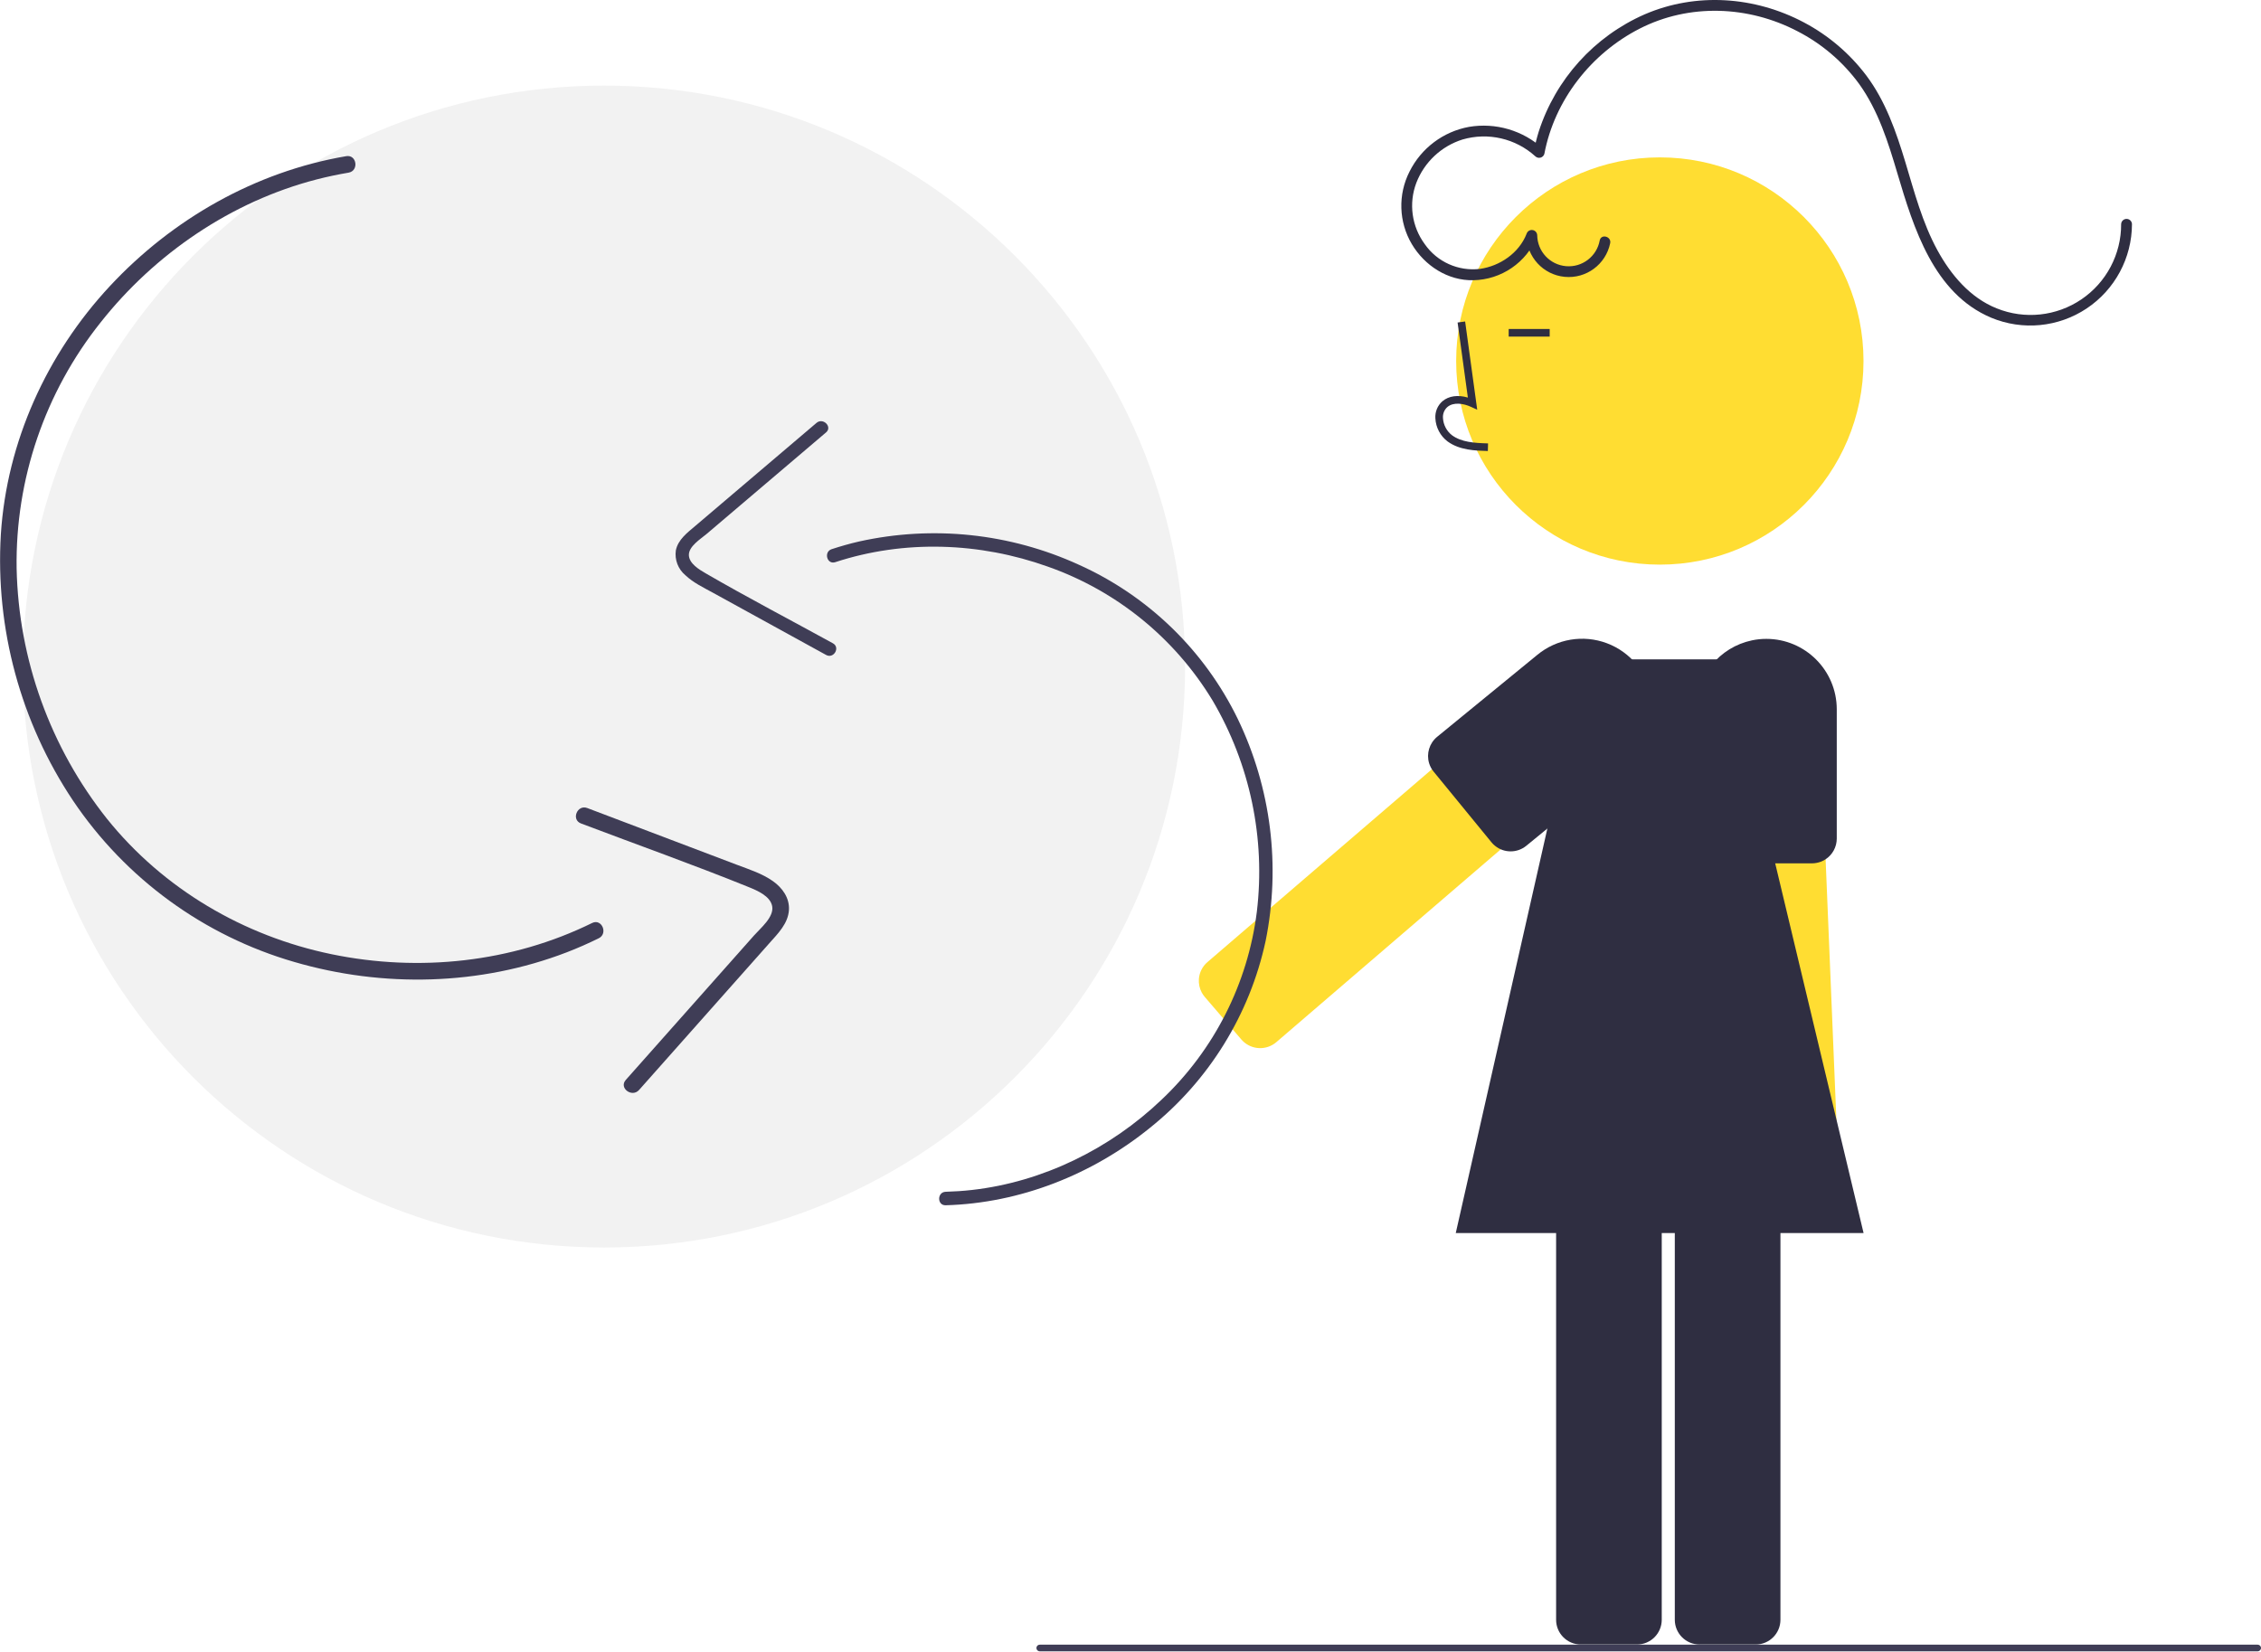
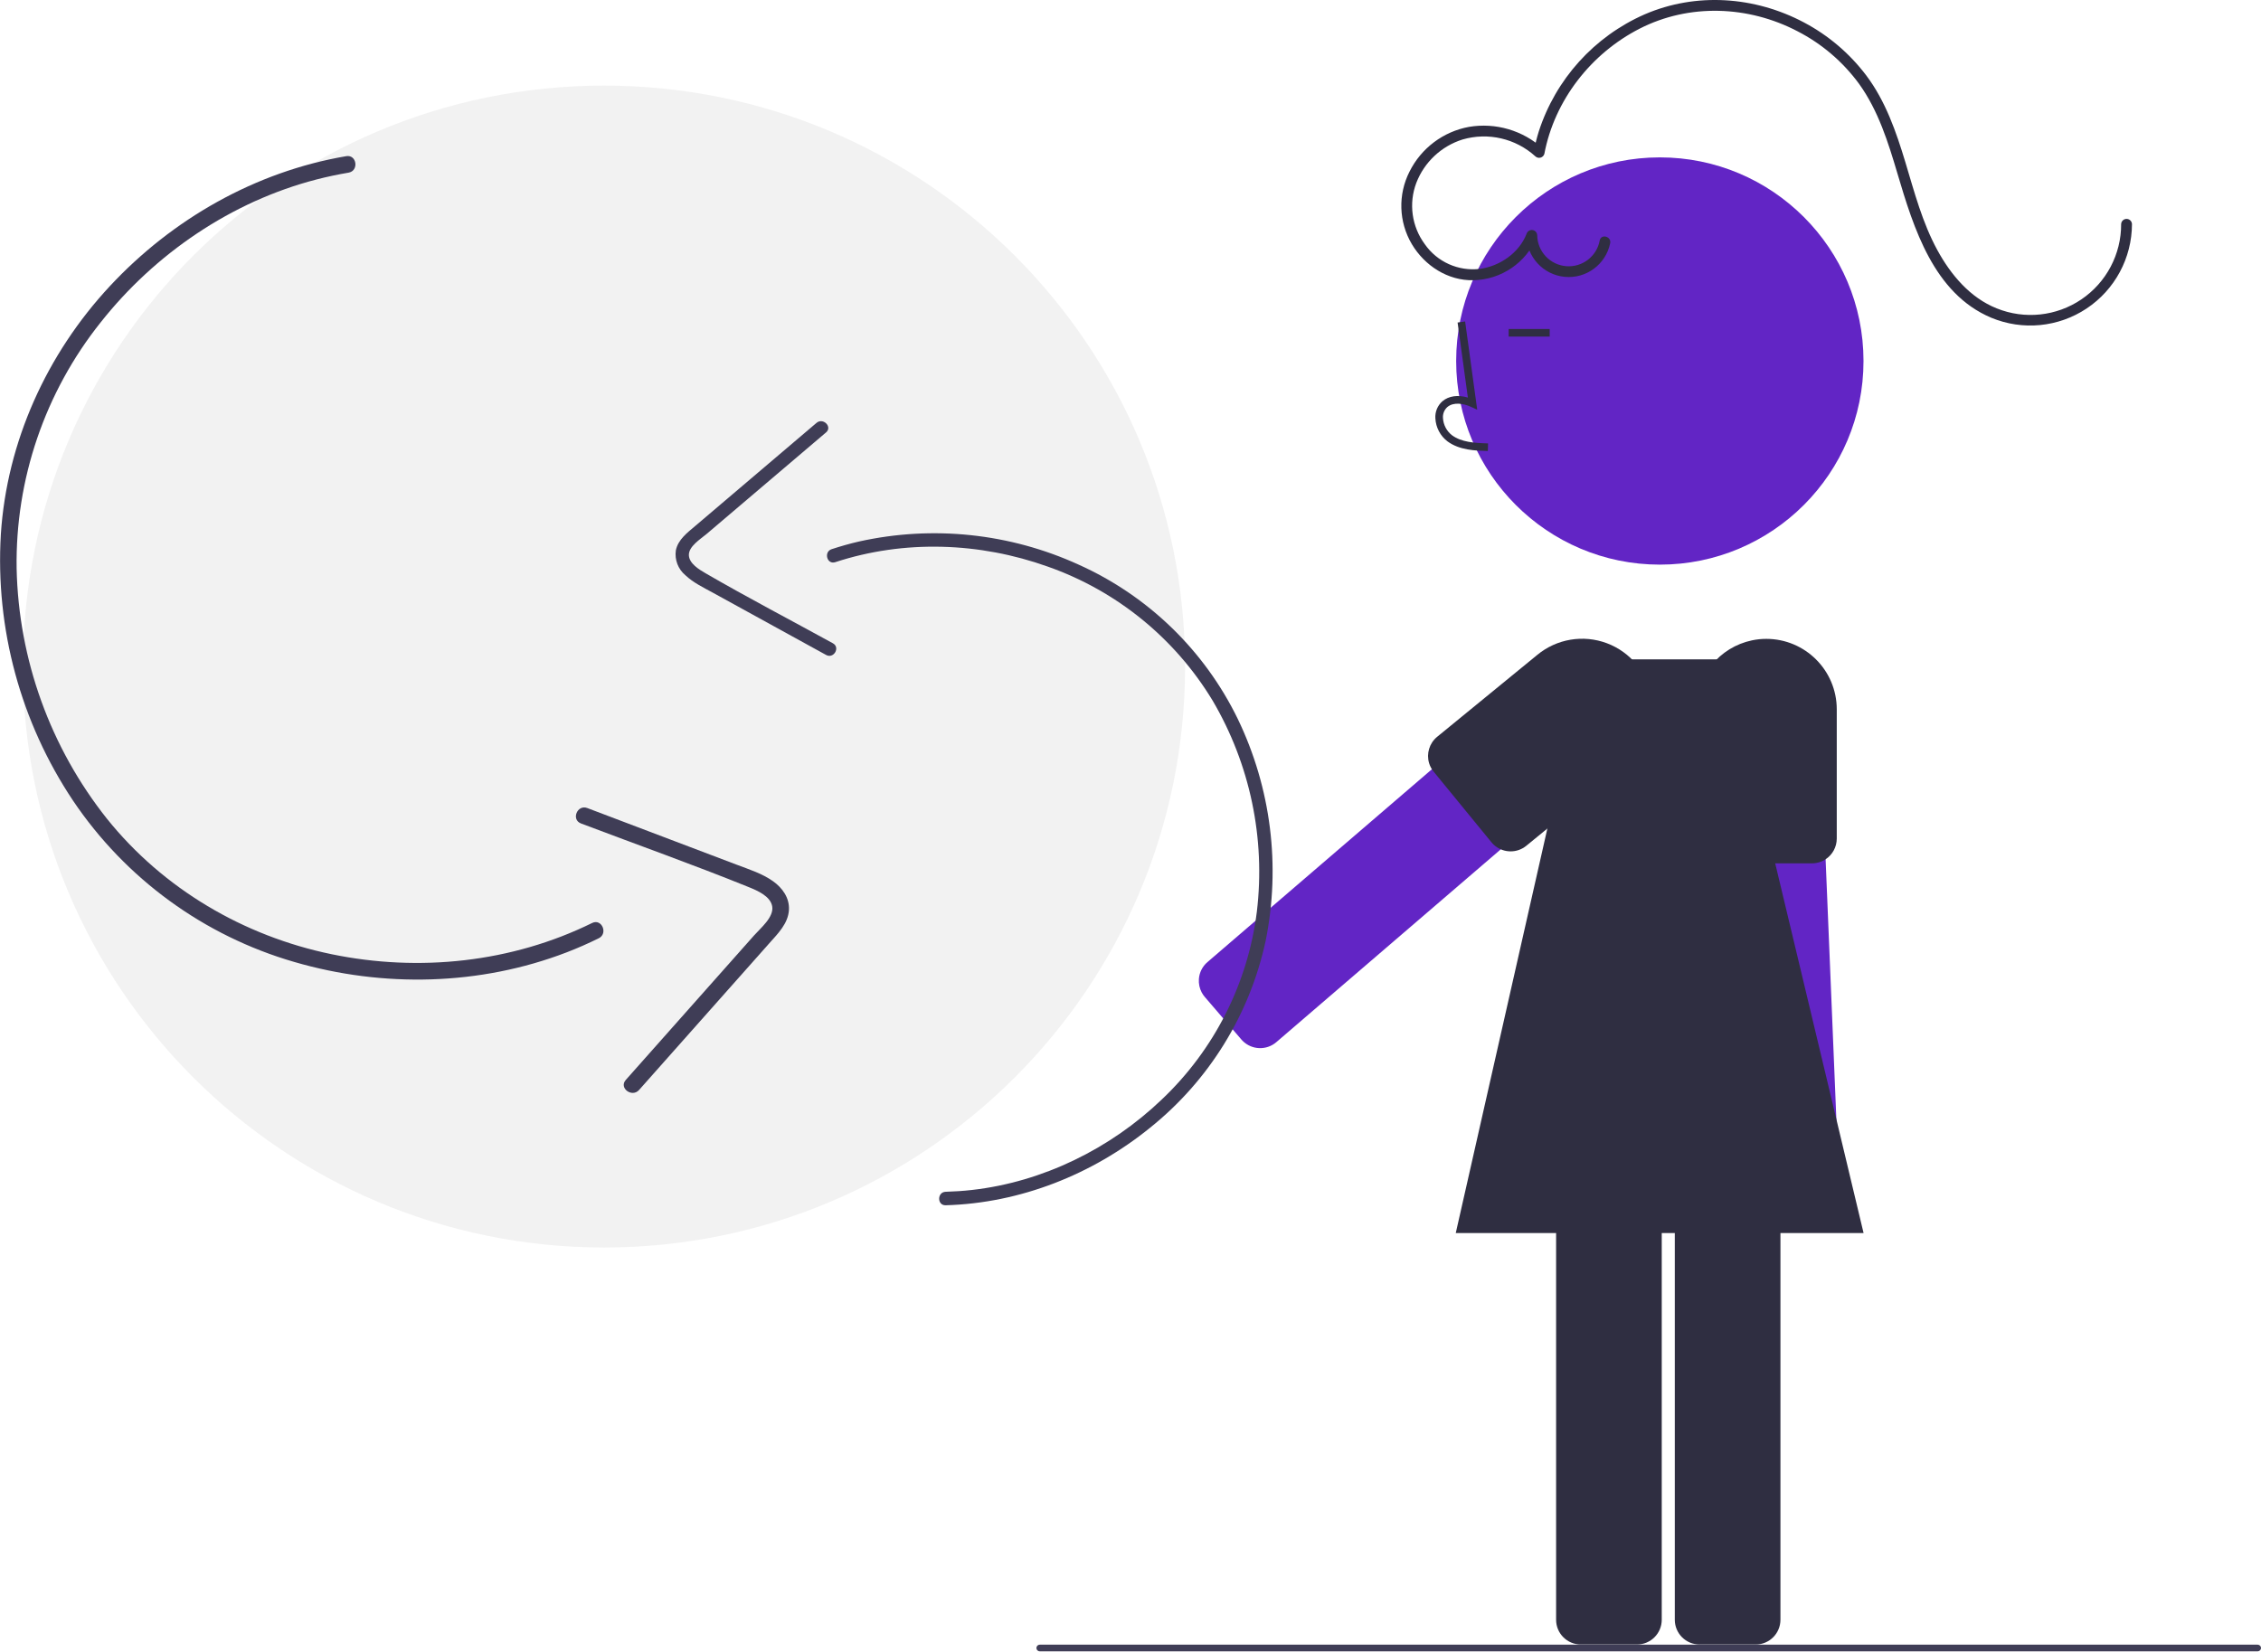
<svg xmlns="http://www.w3.org/2000/svg" data-name="Layer 1" width="626.477" height="457.638" viewBox="0 0 626.477 457.638">
  <circle cx="167.361" cy="184.727" r="161" fill="#f2f2f2" />
-   <path d="M719.693,403.261l-35.396,30.429-55.475,47.672-7.498,6.447a6.801,6.801,0,0,0-2.374,4.683,6.891,6.891,0,0,0,.797,3.765,6.821,6.821,0,0,0,.84,1.217l4.022,4.684,6.123,7.122c.113.126.219.244.34.363a6.865,6.865,0,0,0,9.327.36l62.906-54.051,35.47-30.487a6.865,6.865,0,0,0,.722-9.667l-2.14-2.489-7.998-9.31a6.845,6.845,0,0,0-9.665-.737Z" transform="translate(-286.7615 -221.1809)" fill="#ffdd32" />
-   <circle cx="459.906" cy="100.048" r="56.432" fill="#ffdd32" />
+   <path d="M719.693,403.261l-35.396,30.429-55.475,47.672-7.498,6.447a6.801,6.801,0,0,0-2.374,4.683,6.891,6.891,0,0,0,.797,3.765,6.821,6.821,0,0,0,.84,1.217l4.022,4.684,6.123,7.122c.113.126.219.244.34.363a6.865,6.865,0,0,0,9.327.36l62.906-54.051,35.47-30.487a6.865,6.865,0,0,0,.722-9.667l-2.14-2.489-7.998-9.31a6.845,6.845,0,0,0-9.665-.737Z" transform="translate(-286.7615 -221.1809)" fill="#6225C5" />
+   <circle cx="459.906" cy="100.048" r="56.432" fill="#6225C5" />
  <path d="M750.815,540.371V670.076a6.86,6.86,0,0,0,6.854,6.854h15.563a6.86,6.86,0,0,0,6.854-6.854V540.371a6.86,6.86,0,0,0-6.854-6.854h-15.563A6.86,6.86,0,0,0,750.815,540.371Z" transform="translate(-286.7615 -221.1809)" fill="#2f2e41" />
  <path d="M717.927,540.371V670.076a6.853,6.853,0,0,0,6.854,6.854h15.563a6.86,6.86,0,0,0,6.854-6.854V540.371a6.86,6.86,0,0,0-6.854-6.854h-15.563A6.853,6.853,0,0,0,717.927,540.371Z" transform="translate(-286.7615 -221.1809)" fill="#2f2e41" />
  <path d="M699.013,346.174l.059-2.109c-3.923-.109-7.382-.355-9.981-2.254a6.483,6.483,0,0,1-2.511-4.775,3.706,3.706,0,0,1,1.216-3.052c1.725-1.457,4.501-.985,6.525-.058l1.745.8-3.346-24.452-2.089.286,2.846,20.8c-2.749-.808-5.297-.46-7.042,1.013a5.769,5.769,0,0,0-1.962,4.737,8.575,8.575,0,0,0,3.374,6.404C691.186,345.955,695.526,346.077,699.013,346.174Z" transform="translate(-286.7615 -221.1809)" fill="#2f2e41" />
  <rect x="418.028" y="91.174" width="11.358" height="2.109" fill="#2f2e41" />
-   <path d="M761.412,413.799l1.94,46.637,3.026,73.082.411,9.88a6.801,6.801,0,0,0,2.204,4.766,6.891,6.891,0,0,0,3.448,1.708,6.821,6.821,0,0,0,1.476.095l6.168-.253,9.384-.39c.169-.011.327-.021.496-.042a6.865,6.865,0,0,0,6.063-7.096l-3.427-82.867-1.94-46.732a6.865,6.865,0,0,0-7.138-6.558l-3.28.137-12.263.506a6.845,6.845,0,0,0-6.569,7.128Z" transform="translate(-286.7615 -221.1809)" fill="#ffdd32" />
+   <path d="M761.412,413.799l1.94,46.637,3.026,73.082.411,9.88a6.801,6.801,0,0,0,2.204,4.766,6.891,6.891,0,0,0,3.448,1.708,6.821,6.821,0,0,0,1.476.095l6.168-.253,9.384-.39c.169-.011.327-.021.496-.042a6.865,6.865,0,0,0,6.063-7.096l-3.427-82.867-1.94-46.732a6.865,6.865,0,0,0-7.138-6.558l-3.28.137-12.263.506a6.845,6.845,0,0,0-6.569,7.128Z" transform="translate(-286.7615 -221.1809)" fill="#6225C5" />
  <path d="M756.677,417.742v35.85a6.849,6.849,0,0,0,6.674,6.843.97.97,0,0,0,.18.011h25.306a6.568,6.568,0,0,0,1.212-.116,6.755,6.755,0,0,0,2.552-1.012,6.883,6.883,0,0,0,3.09-5.726V417.742a19.53,19.53,0,0,0-19.507-19.507,19.073,19.073,0,0,0-3.986.411A19.538,19.538,0,0,0,756.677,417.742Z" transform="translate(-286.7615 -221.1809)" fill="#2f2e41" />
  <path d="M682.741,432.705a6.777,6.777,0,0,0,1.255,2.33l16.027,19.581a5.68,5.68,0,0,0,.98.97,6.85,6.85,0,0,0,8.668-.011l27.742-22.702a19.508,19.508,0,1,0-24.716-30.188L684.956,425.387A6.891,6.891,0,0,0,682.741,432.705Z" transform="translate(-286.7615 -221.1809)" fill="#2f2e41" />
  <path d="M730.012,287.8a8.73,8.73,0,0,1-17.32-1.428,1.508,1.508,0,0,0-2.946-.399c-2.066,5.314-7.376,8.949-12.928,9.729a16.277,16.277,0,0,1-15.29-6.869,17.909,17.909,0,0,1-2.332-16.979,20.223,20.223,0,0,1,12.815-12.018,21.203,21.203,0,0,1,20.151,4.659,1.514,1.514,0,0,0,2.507-.662c2.818-14.897,12.954-27.839,26.4-34.711,13.741-7.023,30.125-6.386,43.713.707A48.858,48.858,0,0,1,801.909,244.466c5.308,7.405,8.035,16.177,10.598,24.815,4.487,15.123,10.055,33.237,25.976,39.951A28.176,28.176,0,0,0,877.487,283.291a1.501,1.501,0,0,0-3,0,25.082,25.082,0,0,1-34.469,23.352c-7.38-2.935-12.721-9.311-16.439-16.119-4.174-7.644-6.375-16.086-8.875-24.371-2.546-8.435-5.494-16.962-10.846-24.075a52.251,52.251,0,0,0-17.242-14.672c-13.639-7.239-29.907-8.398-44.156-2.245a53.37,53.37,0,0,0-29.348,32.496,47.672,47.672,0,0,0-1.336,5.376l2.507-.662a24.397,24.397,0,0,0-20.501-6.027,23.05,23.05,0,0,0-16.463,12.377,20.871,20.871,0,0,0,.643,20.137c3.549,5.956,9.971,10.142,17.023,9.984a19.49,19.49,0,0,0,17.655-12.072l-2.946-.399a11.727,11.727,0,0,0,23.212,2.225c.405-1.883-2.487-2.687-2.893-.798Z" transform="translate(-286.7615 -221.1809)" fill="#2f2e41" />
  <polygon points="516.361 341.727 403.361 341.727 439.361 182.727 478.361 182.727 516.361 341.727" fill="#2f2e41" />
  <path d="M548.786,555.206c20.668-.586,40.643-8.519,56.65-21.497a90.955,90.955,0,0,0,32.003-51.747,97.249,97.249,0,0,0-7.703-61.516,90.051,90.051,0,0,0-44.115-42.787,96.29,96.29,0,0,0-60.854-6.406c-2.555.59-5.077,1.304-7.568,2.121-2.276.747-1.302,4.359.994,3.606,19.116-6.274,40.031-5.524,58.914,1.238a87.176,87.176,0,0,1,45.639,37.11,93.547,93.547,0,0,1,12.262,58.52,86.48,86.48,0,0,1-26.391,52.09c-14.229,13.589-32.928,22.815-52.545,25.025-2.42.273-4.85.434-7.284.503-2.401.068-2.411,3.808,0,3.739Z" transform="translate(-286.7615 -221.1809)" fill="#3f3d56" />
  <path d="M512.997,338.38,479.416,366.931c-2.195,1.867-4.8,3.793-5.393,6.798a7.555,7.555,0,0,0,2.622,6.846c2.18,2.073,4.956,3.391,7.564,4.825l9.76,5.366,21.688,11.925c2.11,1.16,3.999-2.068,1.887-3.229-11.753-6.462-23.68-12.684-35.284-19.41-1.757-1.018-4.519-2.664-4.624-4.977-.112-2.478,3.269-4.519,4.896-5.903l15.608-13.27L515.641,341.024c1.836-1.561-.82-4.195-2.644-2.644Z" transform="translate(-286.7615 -221.1809)" fill="#3f3d56" />
  <path d="M382.698,264.46c-25.155,4.282-48.197,17.421-65.519,36.041-17.457,18.766-28.529,43.104-30.182,68.755a120.017,120.017,0,0,0,20.024,73.844,111.134,111.134,0,0,0,61.289,44.677c24.605,7.179,51.479,6.563,75.469-2.668,3.02-1.162,5.98-2.469,8.883-3.898,2.653-1.306.839-5.551-1.837-4.235-22.277,10.964-47.965,13.656-72.206,8.649-24.321-5.023-46.576-18.073-62.172-37.477a115.448,115.448,0,0,1-25.078-69.397,106.726,106.726,0,0,1,23.265-68.207c15.044-19.06,36.303-33.56,59.894-39.644,2.911-.751,5.852-1.367,8.815-1.872,2.923-.497,2.29-5.069-.645-4.569Z" transform="translate(-286.7615 -221.1809)" fill="#3f3d56" />
  <path d="M463.834,523.25l36.111-40.683c2.361-2.66,5.211-5.463,5.418-9.237.18-3.298-1.801-6.068-4.386-7.913-3.022-2.157-6.641-3.289-10.076-4.592l-12.852-4.874-28.56-10.832c-2.779-1.054-4.53,3.217-1.749,4.271,15.477,5.87,31.125,11.416,46.465,17.633,2.322.941,5.982,2.475,6.509,5.284.565,3.009-3.215,6.086-4.965,8.058l-16.784,18.909-18.818,21.201c-1.974,2.224,1.726,4.985,3.687,2.775Z" transform="translate(-286.7615 -221.1809)" fill="#3f3d56" />
  <path d="M912.319,678.819H574.848a.919.919,0,0,1,0-1.839H912.319a.919.919,0,1,1,0,1.839Z" transform="translate(-286.7615 -221.1809)" fill="#3f3d56" />
</svg>
